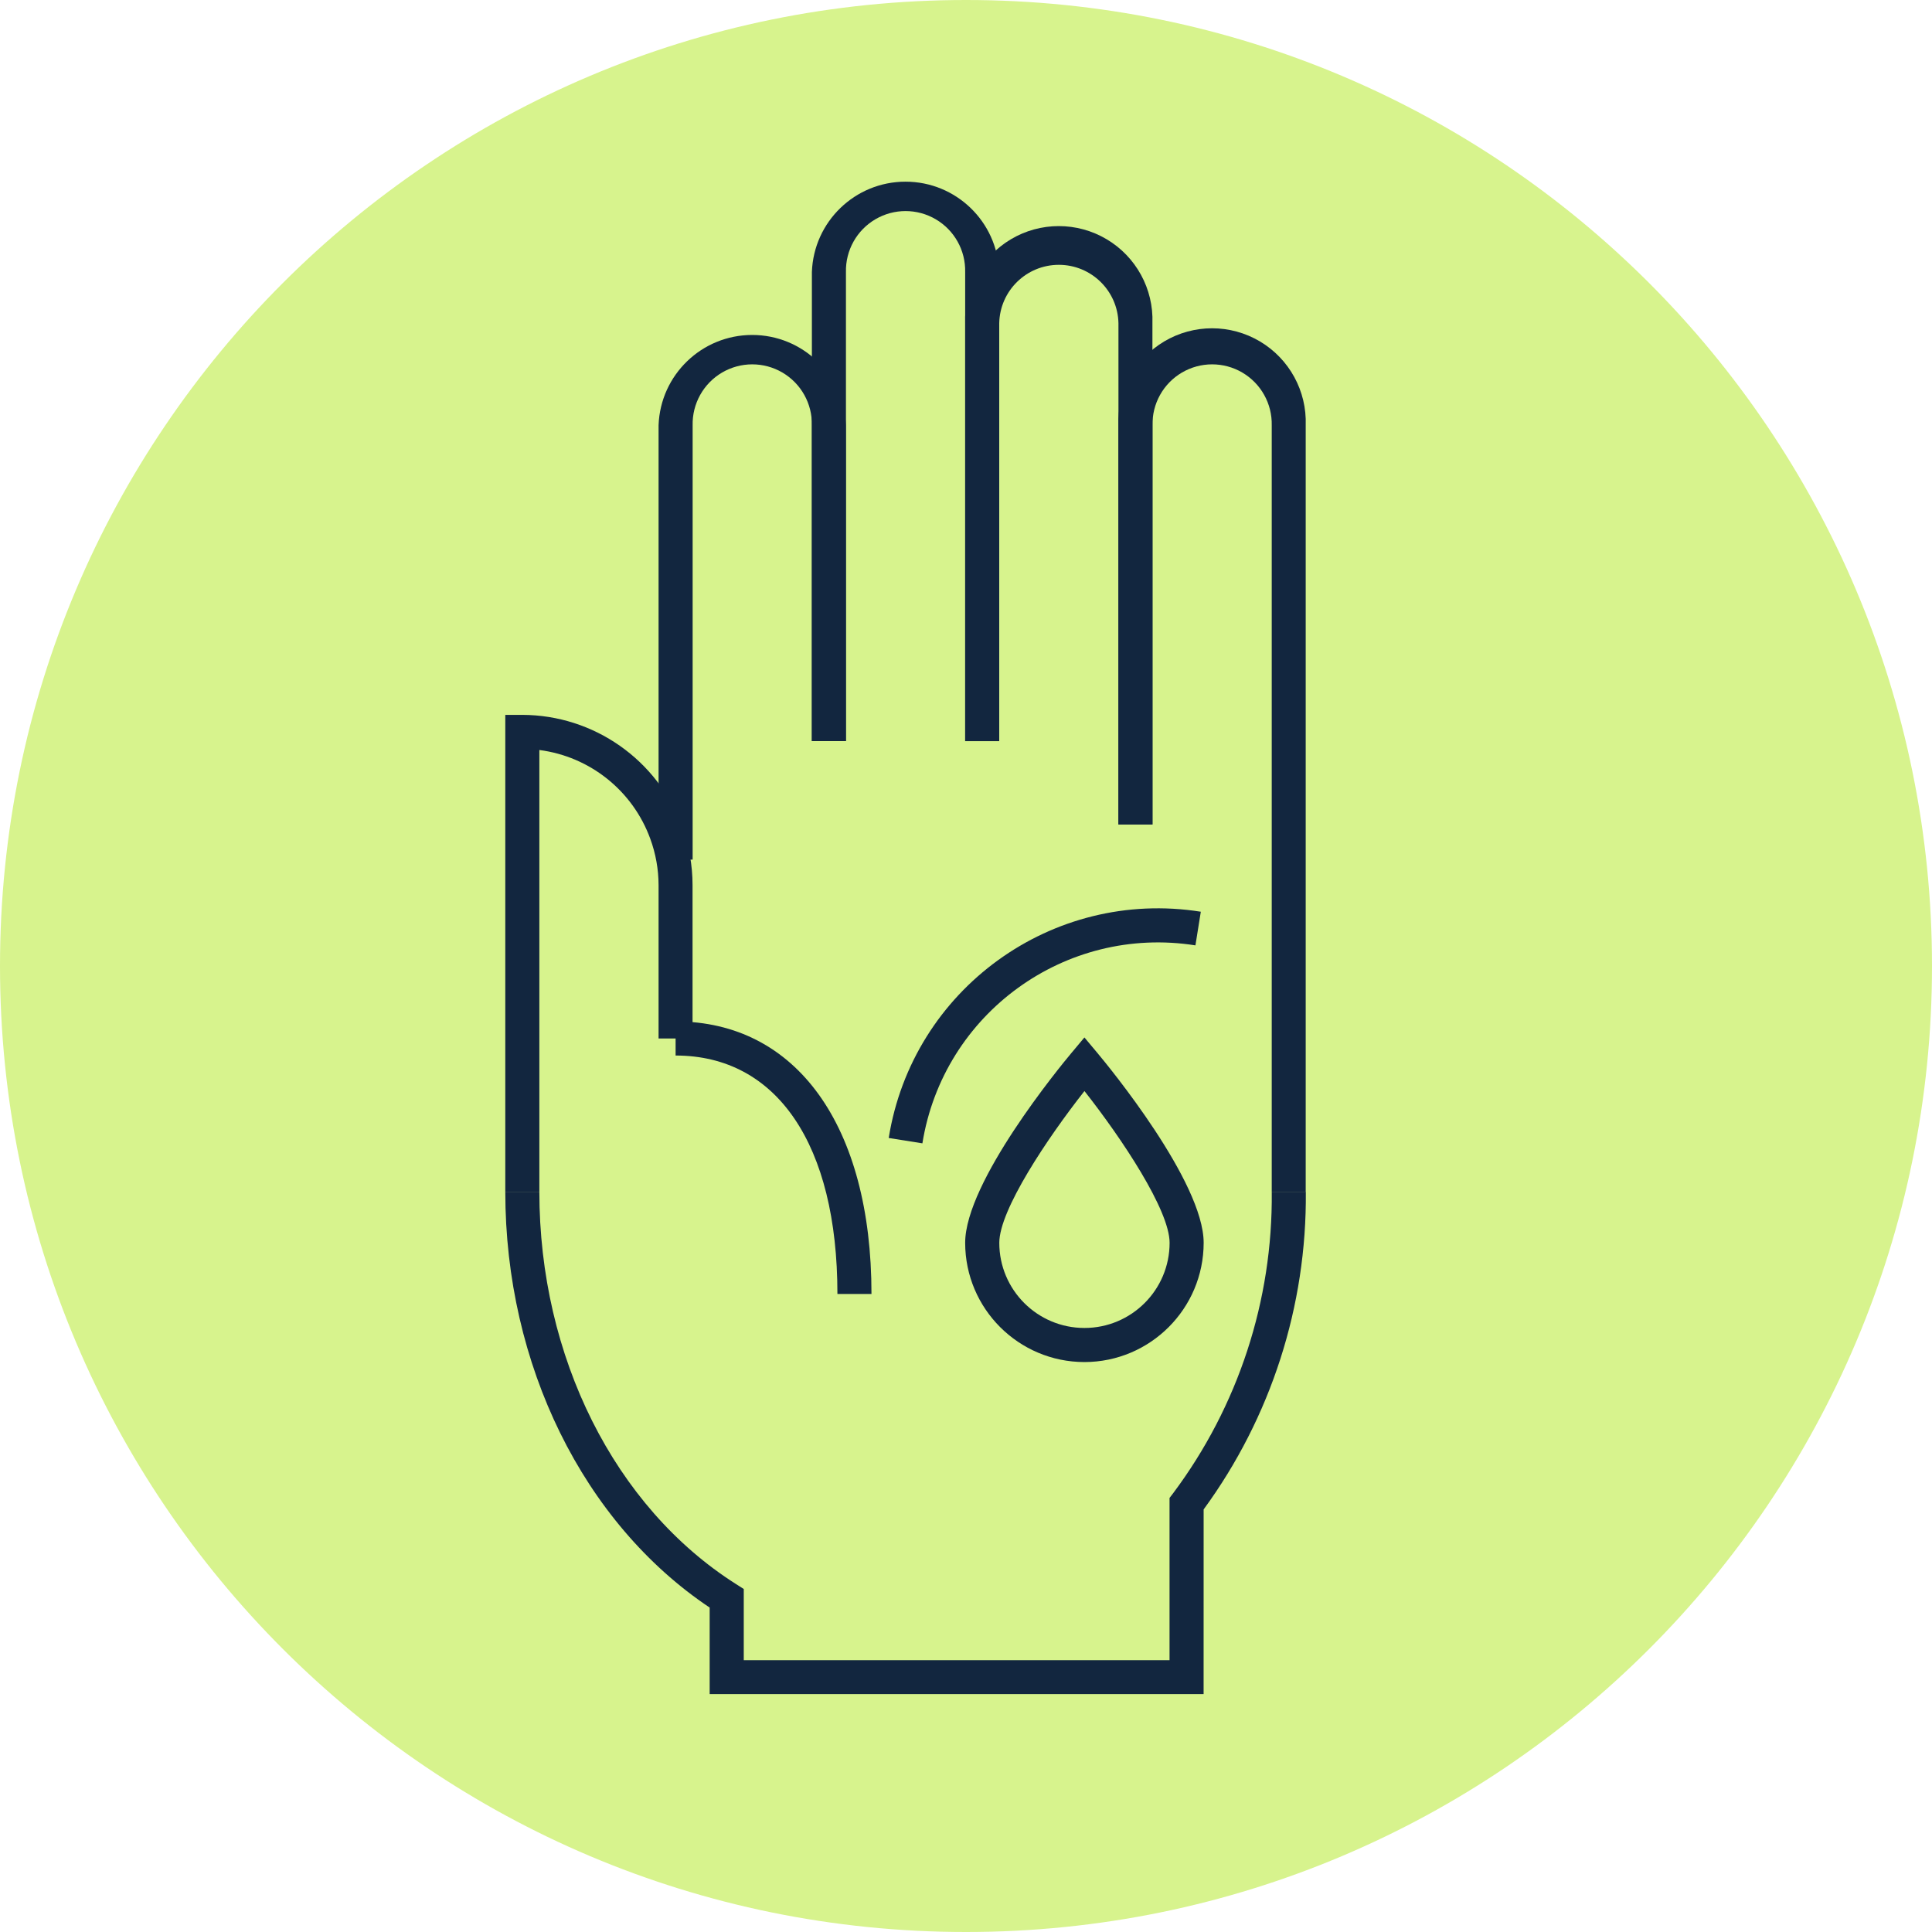
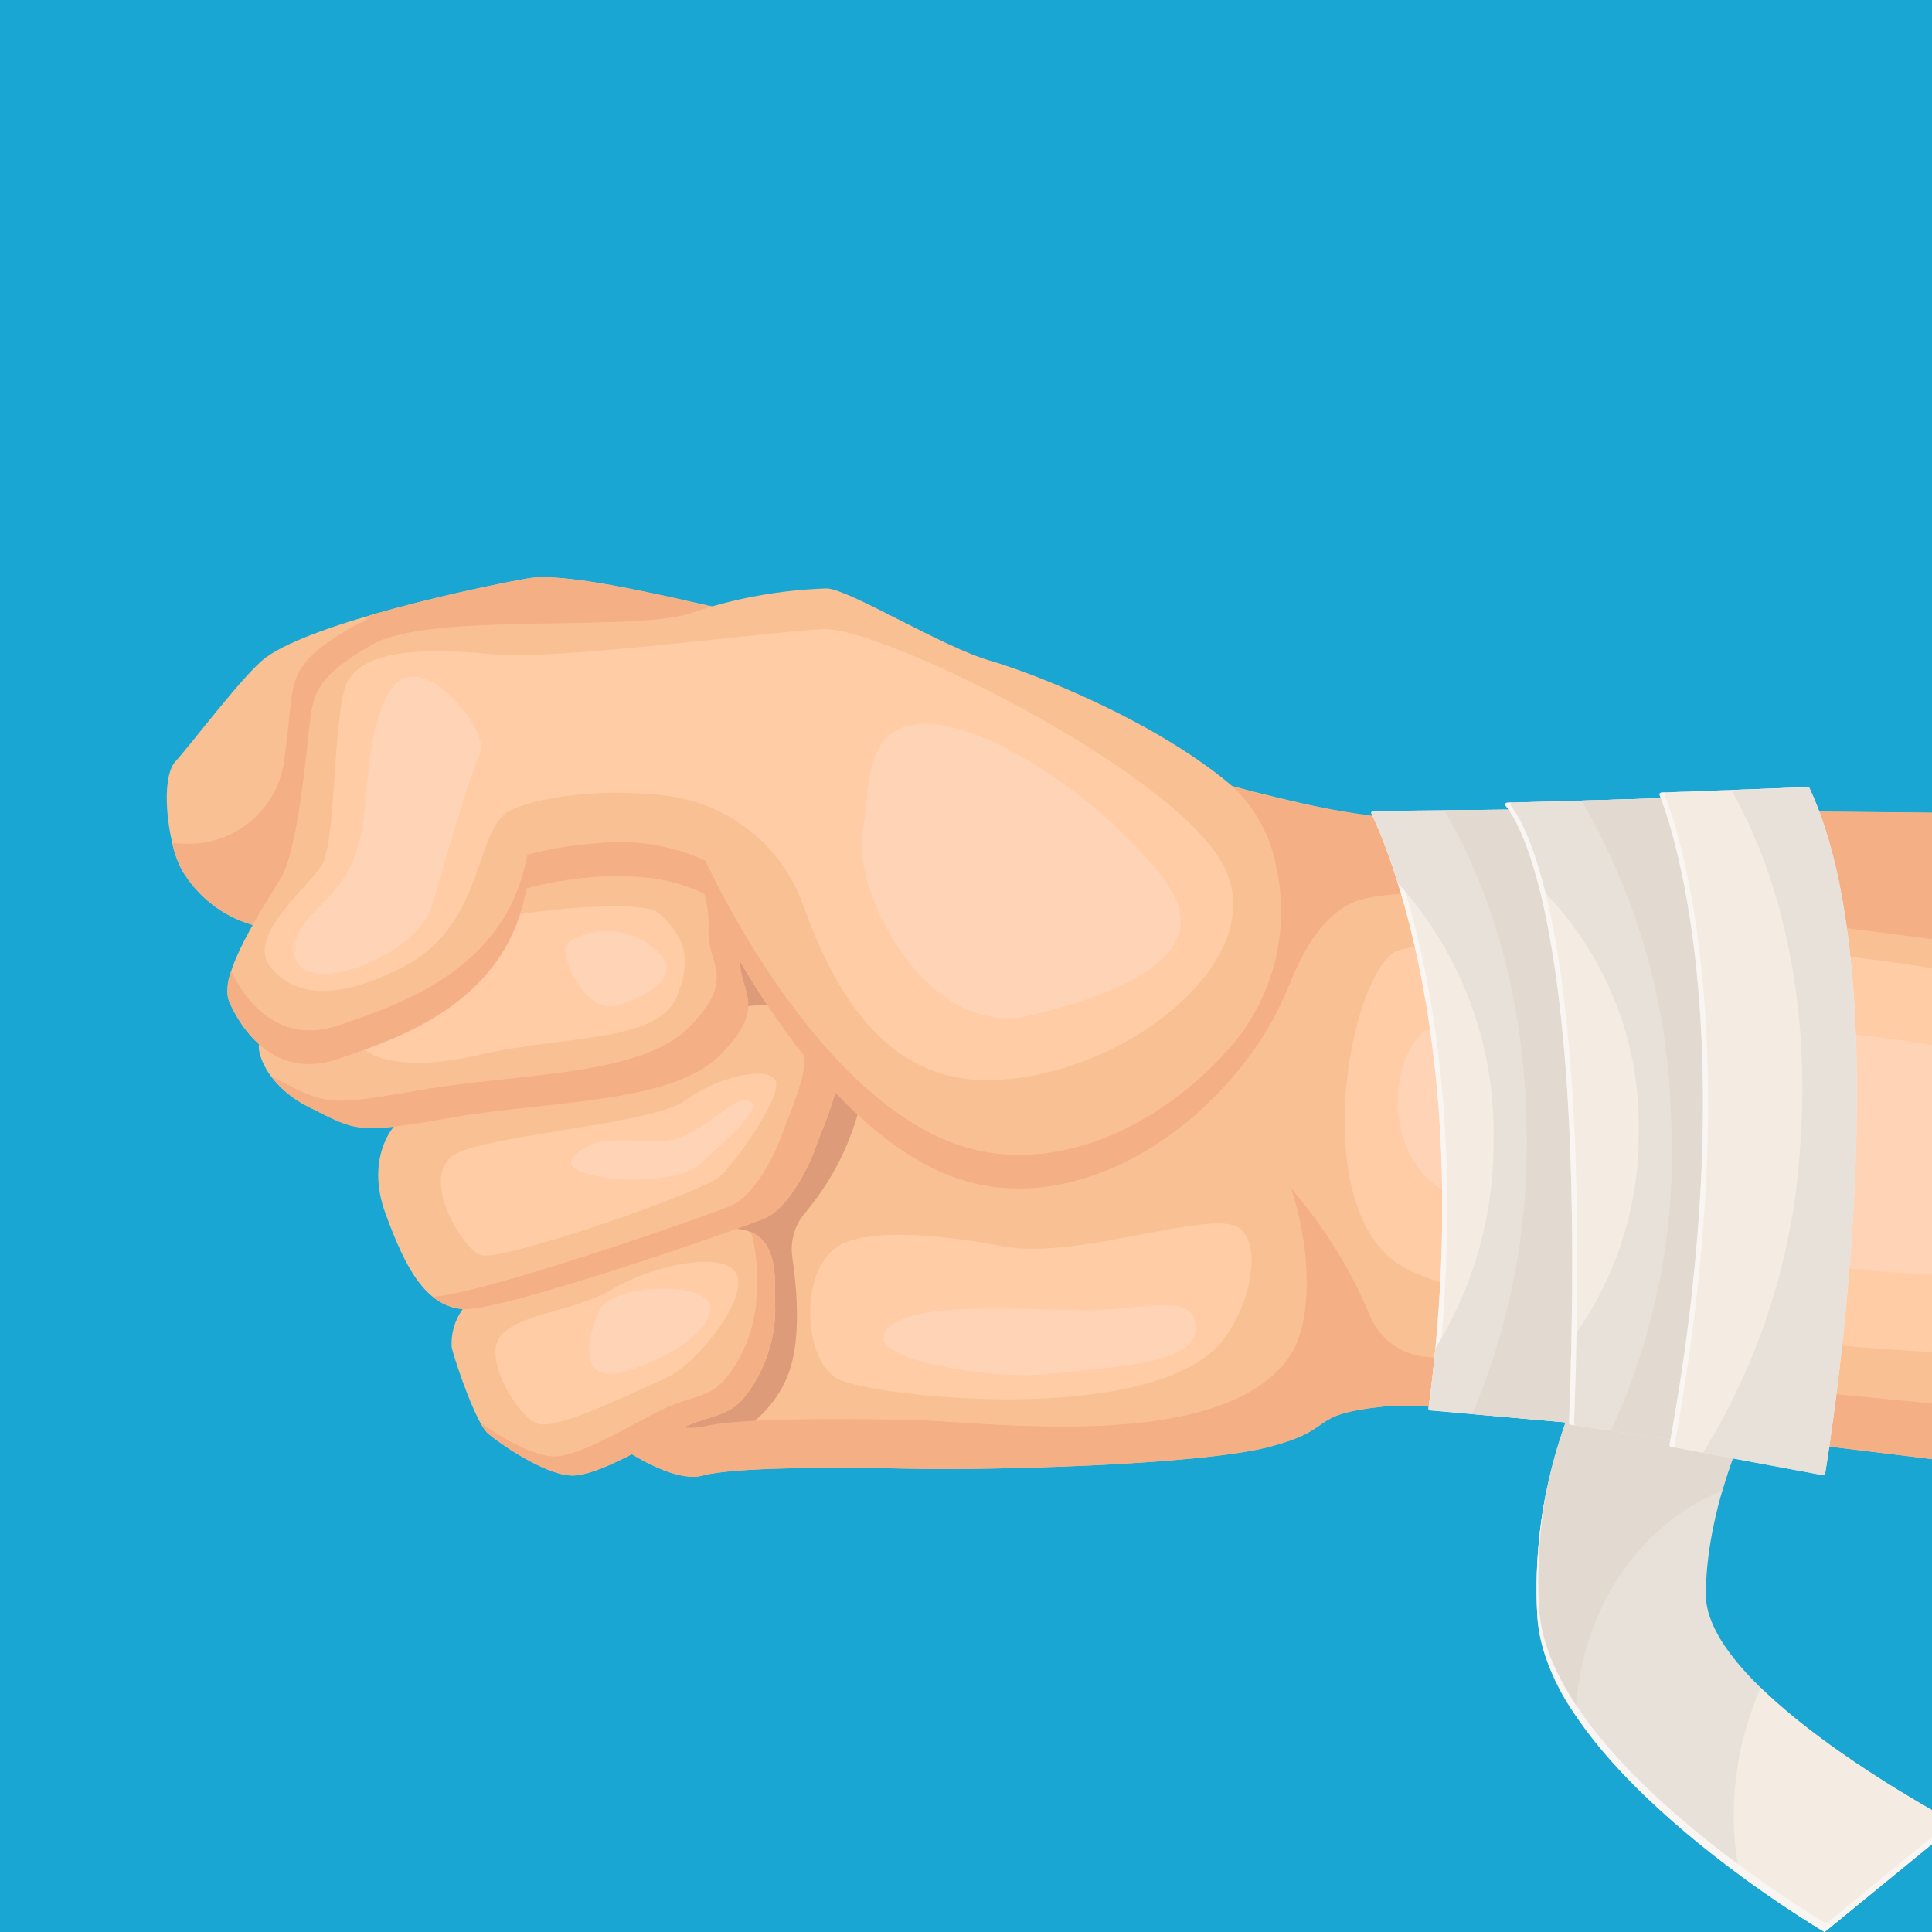
- <svg xmlns="http://www.w3.org/2000/svg" width="65" height="65" viewBox="0 0 65 65">
+ <svg xmlns="http://www.w3.org/2000/svg" id="Grupo_1103545" data-name="Grupo 1103545" width="122.932" height="122.932" viewBox="0 0 122.932 122.932">
  <defs>
    <clipPath id="clip-path">
-       <rect id="Rectángulo_402687" data-name="Rectángulo 402687" width="27" height="51" transform="translate(0 0)" fill="#12263f" />
+       <rect id="Rectángulo_403527" data-name="Rectángulo 403527" width="122.932" height="122.932" fill="none" />
+     </clipPath>
+     <clipPath id="clip-path-2">
+       <rect id="Rectángulo_403526" data-name="Rectángulo 403526" width="122.932" height="122.932" fill="#b1fafc" />
+     </clipPath>
+     <clipPath id="clip-path-3">
+       <rect id="Rectángulo_404281" data-name="Rectángulo 404281" width="120.257" height="86.201" fill="none" />
    </clipPath>
  </defs>
-   <g id="Grupo_1101580" data-name="Grupo 1101580" transform="translate(-1143.051 -3966)">
-     <circle id="Elipse_11713" data-name="Elipse 11713" cx="32.5" cy="32.5" r="32.5" transform="translate(1143.051 3966)" fill="#d7f38d" />
-     <g id="Grupo_1101558" data-name="Grupo 1101558" transform="translate(1160.051 3972)">
-       <g id="Grupo_1101557" data-name="Grupo 1101557" clip-path="url(#clip-path)">
-         <path id="Trazado_881012" data-name="Trazado 881012" d="M31.011,61.362A4.016,4.016,0,0,1,27,57.351c0-2.053,3.206-5.947,3.572-6.384l.44-.526.44.526c.366.437,3.572,4.332,3.572,6.384a4.016,4.016,0,0,1-4.011,4.011m0-9.118c-1.254,1.594-2.865,4.006-2.865,5.106a2.865,2.865,0,1,0,5.73,0c0-1.1-1.61-3.513-2.865-5.106" transform="translate(-11.528 -21.537)" fill="#12263f" />
-         <path id="Trazado_881013" data-name="Trazado 881013" d="M23.494,76.4H6.876V73.489C2.627,70.646,0,65.319,0,59.5H1.146c0,5.551,2.533,10.607,6.611,13.195l.266.169v2.395H22.348V69.8l.119-.155A16.646,16.646,0,0,0,25.787,59.5h1.146a17.827,17.827,0,0,1-3.438,10.687Z" transform="translate(0 -25.404)" fill="#12263f" />
-         <path id="Trazado_881014" data-name="Trazado 881014" d="M10.146,26.764H9V12.152a3.152,3.152,0,0,1,6.3,0V22.777H14.157V12.152a2.006,2.006,0,1,0-4.011,0Z" transform="translate(-3.843 -3.843)" fill="#12263f" />
-         <path id="Trazado_881015" data-name="Trazado 881015" d="M24.3,18.934H23.157V3.152a2.006,2.006,0,1,0-4.011,0V18.934H18V3.152a3.152,3.152,0,0,1,6.3,0Z" transform="translate(-7.685)" fill="#12263f" />
-         <path id="Trazado_881016" data-name="Trazado 881016" d="M33.3,23.02H32.157V6.151a2.006,2.006,0,0,0-4.011,0V20.215H27V6.151a3.152,3.152,0,1,1,6.3,0Z" transform="translate(-11.528 -1.28)" fill="#12263f" />
-         <path id="Trazado_881017" data-name="Trazado 881017" d="M42.3,37.938H41.157V12.152a2.006,2.006,0,1,0-4.011,0v13.43H36V12.152a3.152,3.152,0,1,1,6.3,0Z" transform="translate(-15.371 -3.843)" fill="#12263f" />
-         <path id="Trazado_881018" data-name="Trazado 881018" d="M1.146,47.545H0V31.5H.573a5.745,5.745,0,0,1,5.381,3.775A5.711,5.711,0,0,1,6.3,37.23v5.157H5.157V37.23a4.566,4.566,0,0,0-.28-1.564,4.6,4.6,0,0,0-3.731-2.984Z" transform="translate(0 -13.449)" fill="#12263f" />
-         <path id="Trazado_881019" data-name="Trazado 881019" d="M16.59,58.669H15.444c0-5.024-2.035-8.022-5.444-8.022V49.5c4.065,0,6.59,3.513,6.59,9.169" transform="translate(-4.27 -21.135)" fill="#12263f" />
-         <path id="Trazado_881020" data-name="Trazado 881020" d="M23.644,50.765l-1.132-.18a9.176,9.176,0,0,1,10.5-7.612l-.181,1.132a8.033,8.033,0,0,0-9.186,6.66" transform="translate(-9.612 -18.299)" fill="#12263f" />
+   <g id="Grupo_1101867" data-name="Grupo 1101867">
+     <g id="Grupo_1101865" data-name="Grupo 1101865">
+       <g id="Grupo_1101864" data-name="Grupo 1101864" clip-path="url(#clip-path)">
+         <rect id="Rectángulo_403526-2" data-name="Rectángulo 403526" width="122.932" height="122.932" fill="#1aa6d2" />
      </g>
    </g>
  </g>
+   <g id="Enmascarar_grupo_1099697" data-name="Enmascarar grupo 1099697" clip-path="url(#clip-path-2)">
+     <g id="Grupo_1103541" data-name="Grupo 1103541" transform="translate(10.613 36.73)">
+       <g id="Grupo_1103540" data-name="Grupo 1103540" clip-path="url(#clip-path-3)">
+         <path id="Trazado_884028" data-name="Trazado 884028" d="M221.507,77.371a56.8,56.8,0,0,1-2.7,17.287q-.557,1.768-1.243,3.507s-33.884-4.382-38.908-3.85-2.78,1.392-7.272,2.566-17.957,1.5-22.767,1.388-11.331-.105-13.256.432-5.238-1.82-5.238-1.82-4.919-31.535-5.988-32.924a.308.308,0,0,1-.056-.186.533.533,0,0,1,.028-.169.106.106,0,0,1,.012-.045c.012-.04.028-.081.045-.125a4.294,4.294,0,0,1,.521-.831A19.914,19.914,0,0,1,126.2,60.9c.722-.75,1.586-1.578,2.51-2.429,3.882-3.583,8.8-7.55,8.8-7.55L165.3,53.8s1.59.468,3.757,1.041c.411.109.847.222,1.3.339.174.045.347.085.521.129.585.149,1.19.295,1.8.436.161.04.323.077.484.113.117.028.23.056.347.081q.442.1.884.194c.065.012.125.028.19.04.226.048.452.1.678.141.7.141,1.368.262,1.993.359q.3.049.581.085c.4.052.767.093,1.11.117l.178.012.294.012c3.955.109,9.088,0,13.042-.319s25.119,0,25.119,0l.2.512a57,57,0,0,1,3.741,20.277" transform="translate(-101.25 -41.547)" fill="#f9c193" />
+         <path id="Trazado_884029" data-name="Trazado 884029" d="M145.443,92.528l-7.2-18.883s-2.525-.5-5.515-1.063c-1.308,1.122-2.722,2.364-4.021,3.563-.924.851-1.788,1.679-2.51,2.429a19.913,19.913,0,0,0-1.509,1.707,4.293,4.293,0,0,0-.521.831c-.016.044-.032.085-.044.125a.106.106,0,0,0-.012.045.528.528,0,0,0-.028.169.308.308,0,0,0,.056.185c1.07,1.388,5.988,32.924,5.988,32.924a15.154,15.154,0,0,0,1.8,1.064c.3.128,7.216-.808,8.954-5.936.728-2.148.459-5.238.171-7.184a3.582,3.582,0,0,1,.885-2.921,16.959,16.959,0,0,0,3.5-7.055" transform="translate(-101.25 -59.226)" fill="#dd9b7a" />
+         <path id="Trazado_884030" data-name="Trazado 884030" d="M98.992,230.376a3.724,3.724,0,0,0-.7,2.459c.275,1.069,1.557,4.81,2.306,5.452s3.528,2.566,5.238,2.672,5.024-2.031,7.055-2.993,3.087-.638,4.269-2.3a9.145,9.145,0,0,0,1.717-5.287c-.107-1.4.534-4.877-2.459-5.114s-15.714,4.039-17.424,5.108" transform="translate(-80.163 -183.807)" fill="#f9c193" />
+         <path id="Trazado_884031" data-name="Trazado 884031" d="M127.12,231.4c-.094-1.228.388-4.067-1.53-4.895a11.242,11.242,0,0,1,.361,3.674,9.145,9.145,0,0,1-1.717,5.287c-1.182,1.659-2.238,1.334-4.269,2.3s-5.345,3.1-7.055,2.993c-1.367-.085-3.413-1.33-4.563-2.154a2.7,2.7,0,0,0,.495.7c.748.641,3.528,2.566,5.238,2.672s5.024-2.031,7.055-2.993,3.087-.637,4.269-2.3a9.145,9.145,0,0,0,1.717-5.287" transform="translate(-88.408 -184.823)" fill="#f5af84" />
+         <path id="Trazado_884032" data-name="Trazado 884032" d="M74.11,155.606s-1.822,1.989-.539,5.517,2.565,5.879,4.917,6.093,17.916-5.2,19.273-5.805,2.64-2.961,3.175-4.457.611-1.4,1.268-3.534-.733-6.621-6.292-5.339-21.8,7.525-21.8,7.525" transform="translate(-59.66 -120.647)" fill="#f9c193" />
+         <path id="Trazado_884033" data-name="Trazado 884033" d="M113.749,148.073a4.548,4.548,0,0,1,1.621,4.727c-.657,2.132-.733,2.037-1.268,3.534s-1.817,3.848-3.175,4.457c-1.32.592-16.057,5.718-19.042,5.809a3.472,3.472,0,0,0,1.92.795c2.352.214,17.916-5.2,19.273-5.805s2.641-2.961,3.175-4.457.611-1.4,1.268-3.534a4.386,4.386,0,0,0-3.773-5.525" transform="translate(-74.977 -120.825)" fill="#f5af84" />
+         <path id="Trazado_884034" data-name="Trazado 884034" d="M36.253,2.1C35.825,2.314,26.1-.465,23,.07S9.422,2.849,6.321,5.094c-1.355.981-4.7,5.452-5.772,6.628S.121,17.6,1.19,18.99a7.623,7.623,0,0,0,6.093,3.421C10.6,22.518,36.253,2.1,36.253,2.1" transform="translate(0 -0.001)" fill="#f9c193" />
+         <path id="Trazado_884035" data-name="Trazado 884035" d="M34.52,1.477h0C32.235.969,26.708-.3,24.55.073,22.724.388,18.337,1.3,14.407,2.45l-.2.322a5.639,5.639,0,0,0-.71.316C9.859,5.119,9.645,6.3,9.431,8.113c-.081.691-.209,2.017-.4,3.494a6.119,6.119,0,0,1-6.106,5.356c-.427,0-.785-.026-1.029-.047a5.935,5.935,0,0,0,.841,2.079,7.719,7.719,0,0,0,5.02,3.314,6.279,6.279,0,0,0,1.249.1c3.707-.5,25.865-17.97,28.793-20.3a20.1,20.1,0,0,1-3.285-.627" transform="translate(-1.552 -0.005)" fill="#f5af84" />
+         <path id="Trazado_884036" data-name="Trazado 884036" d="M31.844,108.512c-.149.26.226,2.523,3.219,4.02s2.978,1.71,9.026.641,13.958-.857,17.058-3.955,1.279-4.007,1.281-6.012-.212-5.212-3.74-6.388-20.976,1.474-26.843,11.694" transform="translate(-25.962 -78.791)" fill="#f9c193" />
+         <path id="Trazado_884037" data-name="Trazado 884037" d="M65.816,105.763c0-1.847-.187-4.711-2.973-6.07a7.965,7.965,0,0,1,.972,4.321c0,2.005,1.819,2.913-1.281,6.012s-11.011,2.886-17.058,3.955-6.032.855-9.025-.641c-.169-.085-.328-.173-.481-.262a6.728,6.728,0,0,0,2.482,2.01c2.993,1.5,2.978,1.71,9.026.641s13.958-.857,17.058-3.955,1.279-4.007,1.281-6.012" transform="translate(-29.351 -81.348)" fill="#f5af84" />
+         <path id="Trazado_884038" data-name="Trazado 884038" d="M65.2,121.96c0,1.2,2.607,2.511,7.939,1.255s11.251-.731,12.506-3.683,0-4.208-1.076-5.284-9.914-.159-13.476,1-5.893,4.2-5.893,6.715" transform="translate(-53.205 -92.834)" fill="#ffcca6" />
+         <path id="Trazado_884039" data-name="Trazado 884039" d="M51.3,23.254s7.7,17.1,18.173,18.6,20.952-10.476,19.883-18.6S72.467,9.25,69.473,8.4,60.6,3.906,59.1,3.8a29.733,29.733,0,0,0-8.766,1.6C46.6,6.578,33.876,5.3,30.242,7.326s-3.848,3.207-4.062,5.024-.748,8.017-1.817,9.835-4.062,6.2-3.314,7.91S23.935,35.12,28,33.73,38.687,30.1,39.97,22.884c0,0,6.842-1.981,11.331.37" transform="translate(-17.078 -3.089)" fill="#f9c193" />
+         <path id="Trazado_884040" data-name="Trazado 884040" d="M136.073,82.86c-11.65-1.533-39.106-5.347-43.6-3.172-2.1,1.013-3.22,3.357-4.1,5.516C85.544,92.088,77.518,98.868,69.48,97.722,59,96.225,51.3,79.119,51.3,79.119c-2.942-1.542-6.9-1.219-9.273-.815a21.007,21.007,0,0,0-2.058.448C38.69,85.971,32.065,88.207,28,89.6s-6.2-1.925-6.949-3.636a2.963,2.963,0,0,1,.133-1.957c.819,1.755,2.946,4.79,6.864,3.45,4.064-1.388,10.693-3.628,11.973-10.847a23.494,23.494,0,0,1,4.519-.734,13.163,13.163,0,0,1,6.811,1.106s7.7,17.1,18.175,18.6c5.524.791,11.045-2.167,14.874-6.327a13.187,13.187,0,0,0,3.289-11.819,9.409,9.409,0,0,0-2.8-5.181,61.49,61.49,0,0,0,10.354,2.058c3.955.109,9.087,0,13.042-.319s25.119,0,25.119,0a56.57,56.57,0,0,1,2.671,8.869" transform="translate(-17.084 -58.956)" fill="#f5af84" />
+         <path id="Trazado_884041" data-name="Trazado 884041" d="M410.325,126.4c-3,2.307-5.38,16.859.9,20.087s32.844,5.652,36.335,5.292,4.726-19.306,2.332-22.605-37.232-4.567-39.564-2.773" transform="translate(-332.328 -102.47)" fill="#ffcca6" />
+         <path id="Trazado_884042" data-name="Trazado 884042" d="M427.283,152.569c-2.144,1.693-2.69,7.844,1.435,10.2s31.652,6.392,34.219,4.866,2.125-11.478,1.08-13.092-33.327-4.663-36.734-1.973" transform="translate(-347.313 -123.623)" fill="#ffd3b6" />
+         <path id="Trazado_884043" data-name="Trazado 884043" d="M224.208,224.9c-2.562,1.678-2.123,7.353,0,8.429s18.012,2.906,23.645-1.588c2.244-1.79,3.587-6.581,1.973-7.967s-10.4,2.022-15.065,1.125-8.91-1.076-10.553,0" transform="translate(-181.513 -182.318)" fill="#ffcca6" />
+         <path id="Trazado_884044" data-name="Trazado 884044" d="M59.468,28.526a10.644,10.644,0,0,1,8.67,6.94c2.085,5.833,5.379,11.151,11.685,11.151,8.429,0,18.256-7.559,15.065-13.65S73.008,17.743,69.421,17.922,52.473,19.9,48.572,19.537s-8.922-.583-9.64,2.309-.538,9.667-1.435,11.122-4.84,4.5-3.227,6.476,4.4,2.036,8.428-.031c4.89-2.511,4.539-7.9,6.377-9.654,1.015-.968,5.83-1.822,10.392-1.233" transform="translate(-27.651 -14.622)" fill="#ffcca6" />
+         <path id="Trazado_884045" data-name="Trazado 884045" d="M210.455,222.074a4.259,4.259,0,0,1-3.623-2.746,30.056,30.056,0,0,0-4.961-7.971c1.417,4.4,1.207,8.651,0,10.525-4.156,6.454-19.363,4.3-24.173,4.2s-11.331-.109-13.256.432a3.814,3.814,0,0,1-2.145-.212l-2.58,1.837c1,.631,3.263,1.893,4.725,1.482,1.925-.537,8.446-.537,13.256-.432s18.28-.214,22.767-1.388,2.247-2.03,7.271-2.566,38.908,3.85,38.908,3.85q.684-1.737,1.243-3.507c-7.868-.868-29.5-2.809-37.433-3.5" transform="translate(-130.326 -172.464)" fill="#f5af84" />
+         <path id="Trazado_884046" data-name="Trazado 884046" d="M95.4,176.955c-1.8,1.561.652,5.685,1.859,6.223s14.25-4.033,15.283-5,4.044-5.219,3.5-6.116-3.617-.256-5.755,1.307S97,175.574,95.4,176.955" transform="translate(-77.324 -140.063)" fill="#ffcca6" />
+         <path id="Trazado_884047" data-name="Trazado 884047" d="M114.174,241.212c-1.6,1.383.975,5.452,2.231,5.811s6.1-2.045,8.07-2.905,5.288-5.032,4.527-6.623-5.439-.515-7.853.92-5.44,1.47-6.976,2.8" transform="translate(-92.749 -193.147)" fill="#ffcca6" />
+         <path id="Trazado_884048" data-name="Trazado 884048" d="M240.243,57.409c-.8,3.749,4,13.468,10.7,11.845s11.361-4.144,8.851-8.084-10.043-9.916-14.886-10.426-4.125,4.154-4.663,6.664" transform="translate(-195.962 -41.376)" fill="#ffd3b6" />
+         <path id="Trazado_884049" data-name="Trazado 884049" d="M44.123,51.549c-.426,3.648,7.768.83,8.776-2.708s2.36-8.174,3.029-9.622-3.865-7.053-5.723-3.982-1.126,7.324-2.216,10.423-3.606,3.663-3.866,5.889" transform="translate(-35.99 -28.013)" fill="#ffd3b6" />
+         <path id="Trazado_884050" data-name="Trazado 884050" d="M139.926,184.406c-1.24,1.459,6.223,2.072,8.017.461s4.18-3.66,3.166-4.07-3.112,2.468-5.47,2.554-4.4-.484-5.712,1.056" transform="translate(-114.064 -147.494)" fill="#ffd3b6" />
+         <path id="Trazado_884051" data-name="Trazado 884051" d="M146.645,247.413c-1.045,2.407-.868,4.3,1.142,3.939s5.776-2.225,5.955-4.072-6.3-1.694-7.1.133" transform="translate(-119.147 -200.705)" fill="#ffd3b6" />
+         <path id="Trazado_884052" data-name="Trazado 884052" d="M138.375,122.991c-1.117.635.907,4.772,2.917,4.139s3.9-1.709,2.864-3.144a4.673,4.673,0,0,0-5.781-1" transform="translate(-112.652 -99.883)" fill="#ffd3b6" />
+         <path id="Trazado_884053" data-name="Trazado 884053" d="M247.829,253.332c-1.277,1.829,6.815,3.117,10.4,2.714s9.147-.543,9.326-2.714-1.973-1.707-5.38-1.4-12.733-.911-14.348,1.4" transform="translate(-202.114 -205.355)" fill="#ffd3b6" />
+         <path id="Trazado_884054" data-name="Trazado 884054" d="M477.446,268.552a31.32,31.32,0,0,0-3.754,16.639c.5,9.736,18.283,20.144,18.283,20.144l8.409-6.883s-15.992-8.393-15.967-14.6,3.334-12.412,3.334-12.412Z" transform="translate(-386.489 -219.134)" fill="#e8e1da" />
+         <path id="Trazado_884055" data-name="Trazado 884055" d="M485.463,277.255a33.579,33.579,0,0,1,2.286-5.82l-10.3-2.883a31.319,31.319,0,0,0-3.754,16.639,12.918,12.918,0,0,0,2.439,6.362c.233-6.629,4.061-12.207,9.333-14.3" transform="translate(-386.488 -219.134)" fill="#e2d9d0" />
+         <path id="Trazado_884056" data-name="Trazado 884056" d="M556.114,392.665s-7.77-4.079-12.47-8.654a19.948,19.948,0,0,0-1.353,11.905c3.038,2.24,5.414,3.631,5.414,3.631Z" transform="translate(-442.22 -313.346)" fill="#f4ece3" />
+         <path id="Trazado_884057" data-name="Trazado 884057" d="M492.081,342.4S474.3,331.994,473.8,322.257a31.6,31.6,0,0,1,.522-7.623,31.541,31.541,0,0,0-.629,8.159c.5,9.737,18.283,20.144,18.283,20.144l8.409-6.883s-.118-.062-.33-.177Z" transform="translate(-386.488 -256.736)" fill="#f9f5f2" />
+         <path id="Trazado_884058" data-name="Trazado 884058" d="M416.52,80.552c.771,1.593,6.685,14.762,3.628,37.839a.118.118,0,0,0,.106.133l10.022.887a.117.117,0,0,0,.127-.1c.233-1.924,3.224-27.985-4-38.972a.119.119,0,0,0-.1-.054l-9.673.1a.116.116,0,0,0-.106.166" transform="translate(-339.863 -65.509)" fill="#f4ece3" />
+         <path id="Trazado_884059" data-name="Trazado 884059" d="M420.575,118.524a.118.118,0,0,1-.105-.133c3.057-23.077-2.858-36.246-3.628-37.839a.116.116,0,0,1,.106-.166l9.366-.1a.126.126,0,0,0-.014,0l-9.673.1a.116.116,0,0,0-.106.166c.771,1.593,6.685,14.762,3.628,37.839a.118.118,0,0,0,.106.133Z" transform="translate(-339.863 -65.509)" fill="#f9f5f2" />
+         <path id="Trazado_884060" data-name="Trazado 884060" d="M426.4,80.336a.119.119,0,0,0-.1-.054l-9.673.1a.116.116,0,0,0-.106.166,33.2,33.2,0,0,1,1.668,4.413A23.629,23.629,0,0,1,424.28,101.3a24.773,24.773,0,0,1-3.7,13.284c-.118,1.237-.258,2.5-.43,3.8a.118.118,0,0,0,.106.133l10.022.887a.117.117,0,0,0,.127-.1c.233-1.924,3.224-27.985-4-38.972" transform="translate(-339.863 -65.509)" fill="#e8e1da" />
+         <path id="Trazado_884061" data-name="Trazado 884061" d="M446.926,80.336a.119.119,0,0,0-.1-.054l-5.162.056c3.256,5.452,5.258,12.822,5.258,20.941a43.59,43.59,0,0,1-3.475,17.481l7.356.651a.117.117,0,0,0,.127-.1c.233-1.924,3.224-27.985-4-38.972" transform="translate(-360.389 -65.509)" fill="#e2d9d0" />
+         <path id="Trazado_884062" data-name="Trazado 884062" d="M462.832,76.766c.92,1.119,5.218,8.071,4.031,39.269a.119.119,0,0,0,.1.122l9.342,1.368a.118.118,0,0,0,.134-.105c.2-2.08,2.684-29.895-2.6-41.088a.118.118,0,0,0-.111-.067l-10.8.311a.117.117,0,0,0-.089.19" transform="translate(-377.642 -62.23)" fill="#f4ece3" />
+         <path id="Trazado_884063" data-name="Trazado 884063" d="M473.836,76.331a.118.118,0,0,0-.111-.067l-10.8.312a.117.117,0,0,0-.089.19c.362.44,1.246,1.784,2.114,5.149A21.3,21.3,0,0,1,471.3,97.477a21.973,21.973,0,0,1-4.279,13.264c-.034,1.683-.084,3.444-.155,5.293a.118.118,0,0,0,.1.122l9.342,1.368a.118.118,0,0,0,.134-.106c.2-2.08,2.684-29.895-2.6-41.088" transform="translate(-377.642 -62.23)" fill="#e8e1da" />
+         <path id="Trazado_884064" data-name="Trazado 884064" d="M467.285,116.157a.118.118,0,0,1-.1-.122c1.187-31.2-3.111-38.15-4.031-39.269a.117.117,0,0,1,.089-.19l10.514-.3a.112.112,0,0,0-.032-.008l-10.8.312a.117.117,0,0,0-.089.19c.92,1.119,5.218,8.071,4.031,39.269a.118.118,0,0,0,.1.122Z" transform="translate(-377.642 -62.23)" fill="#f9f5f2" />
+         <path id="Trazado_884065" data-name="Trazado 884065" d="M495.323,76.331a.118.118,0,0,0-.111-.067l-6.073.175a41.866,41.866,0,0,1,5.7,20.052,42.128,42.128,0,0,1-3.82,20.042l6.773.992a.118.118,0,0,0,.134-.106c.2-2.08,2.684-29.895-2.6-41.088" transform="translate(-399.129 -62.23)" fill="#e2d9d0" />
+         <path id="Trazado_884066" data-name="Trazado 884066" d="M516.154,73.1c.62,1.539,5.476,14.8.629,41.335a.118.118,0,0,0,.094.137l9.671,1.8a.117.117,0,0,0,.138-.1c.34-2.066,4.944-30.942-.993-43.612a.119.119,0,0,0-.112-.068l-9.32.345a.116.116,0,0,0-.106.158" transform="translate(-421.166 -59.238)" fill="#f4ece3" />
+         <path id="Trazado_884067" data-name="Trazado 884067" d="M537.96,72.665a.119.119,0,0,0-.112-.068l-4.862.18c3.285,5.8,5.021,13.806,4.388,22.51a42,42,0,0,1-6.194,19.664l7.636,1.421a.117.117,0,0,0,.137-.1c.34-2.066,4.944-30.942-.993-43.612" transform="translate(-433.433 -59.238)" fill="#e8e1da" />
+         <path id="Trazado_884068" data-name="Trazado 884068" d="M517.2,114.572a.118.118,0,0,1-.094-.137c4.847-26.539-.01-39.8-.63-41.335a.116.116,0,0,1,.106-.158l9.04-.335a.113.113,0,0,0-.04-.01l-9.32.345a.116.116,0,0,0-.106.158c.62,1.539,5.476,14.8.629,41.335a.118.118,0,0,0,.094.137Z" transform="translate(-421.166 -59.238)" fill="#f9f5f2" />
+       </g>
+     </g>
+   </g>
+   <rect id="Rectángulo_403527-2" data-name="Rectángulo 403527" width="122.932" height="122.932" fill="none" />
</svg>
